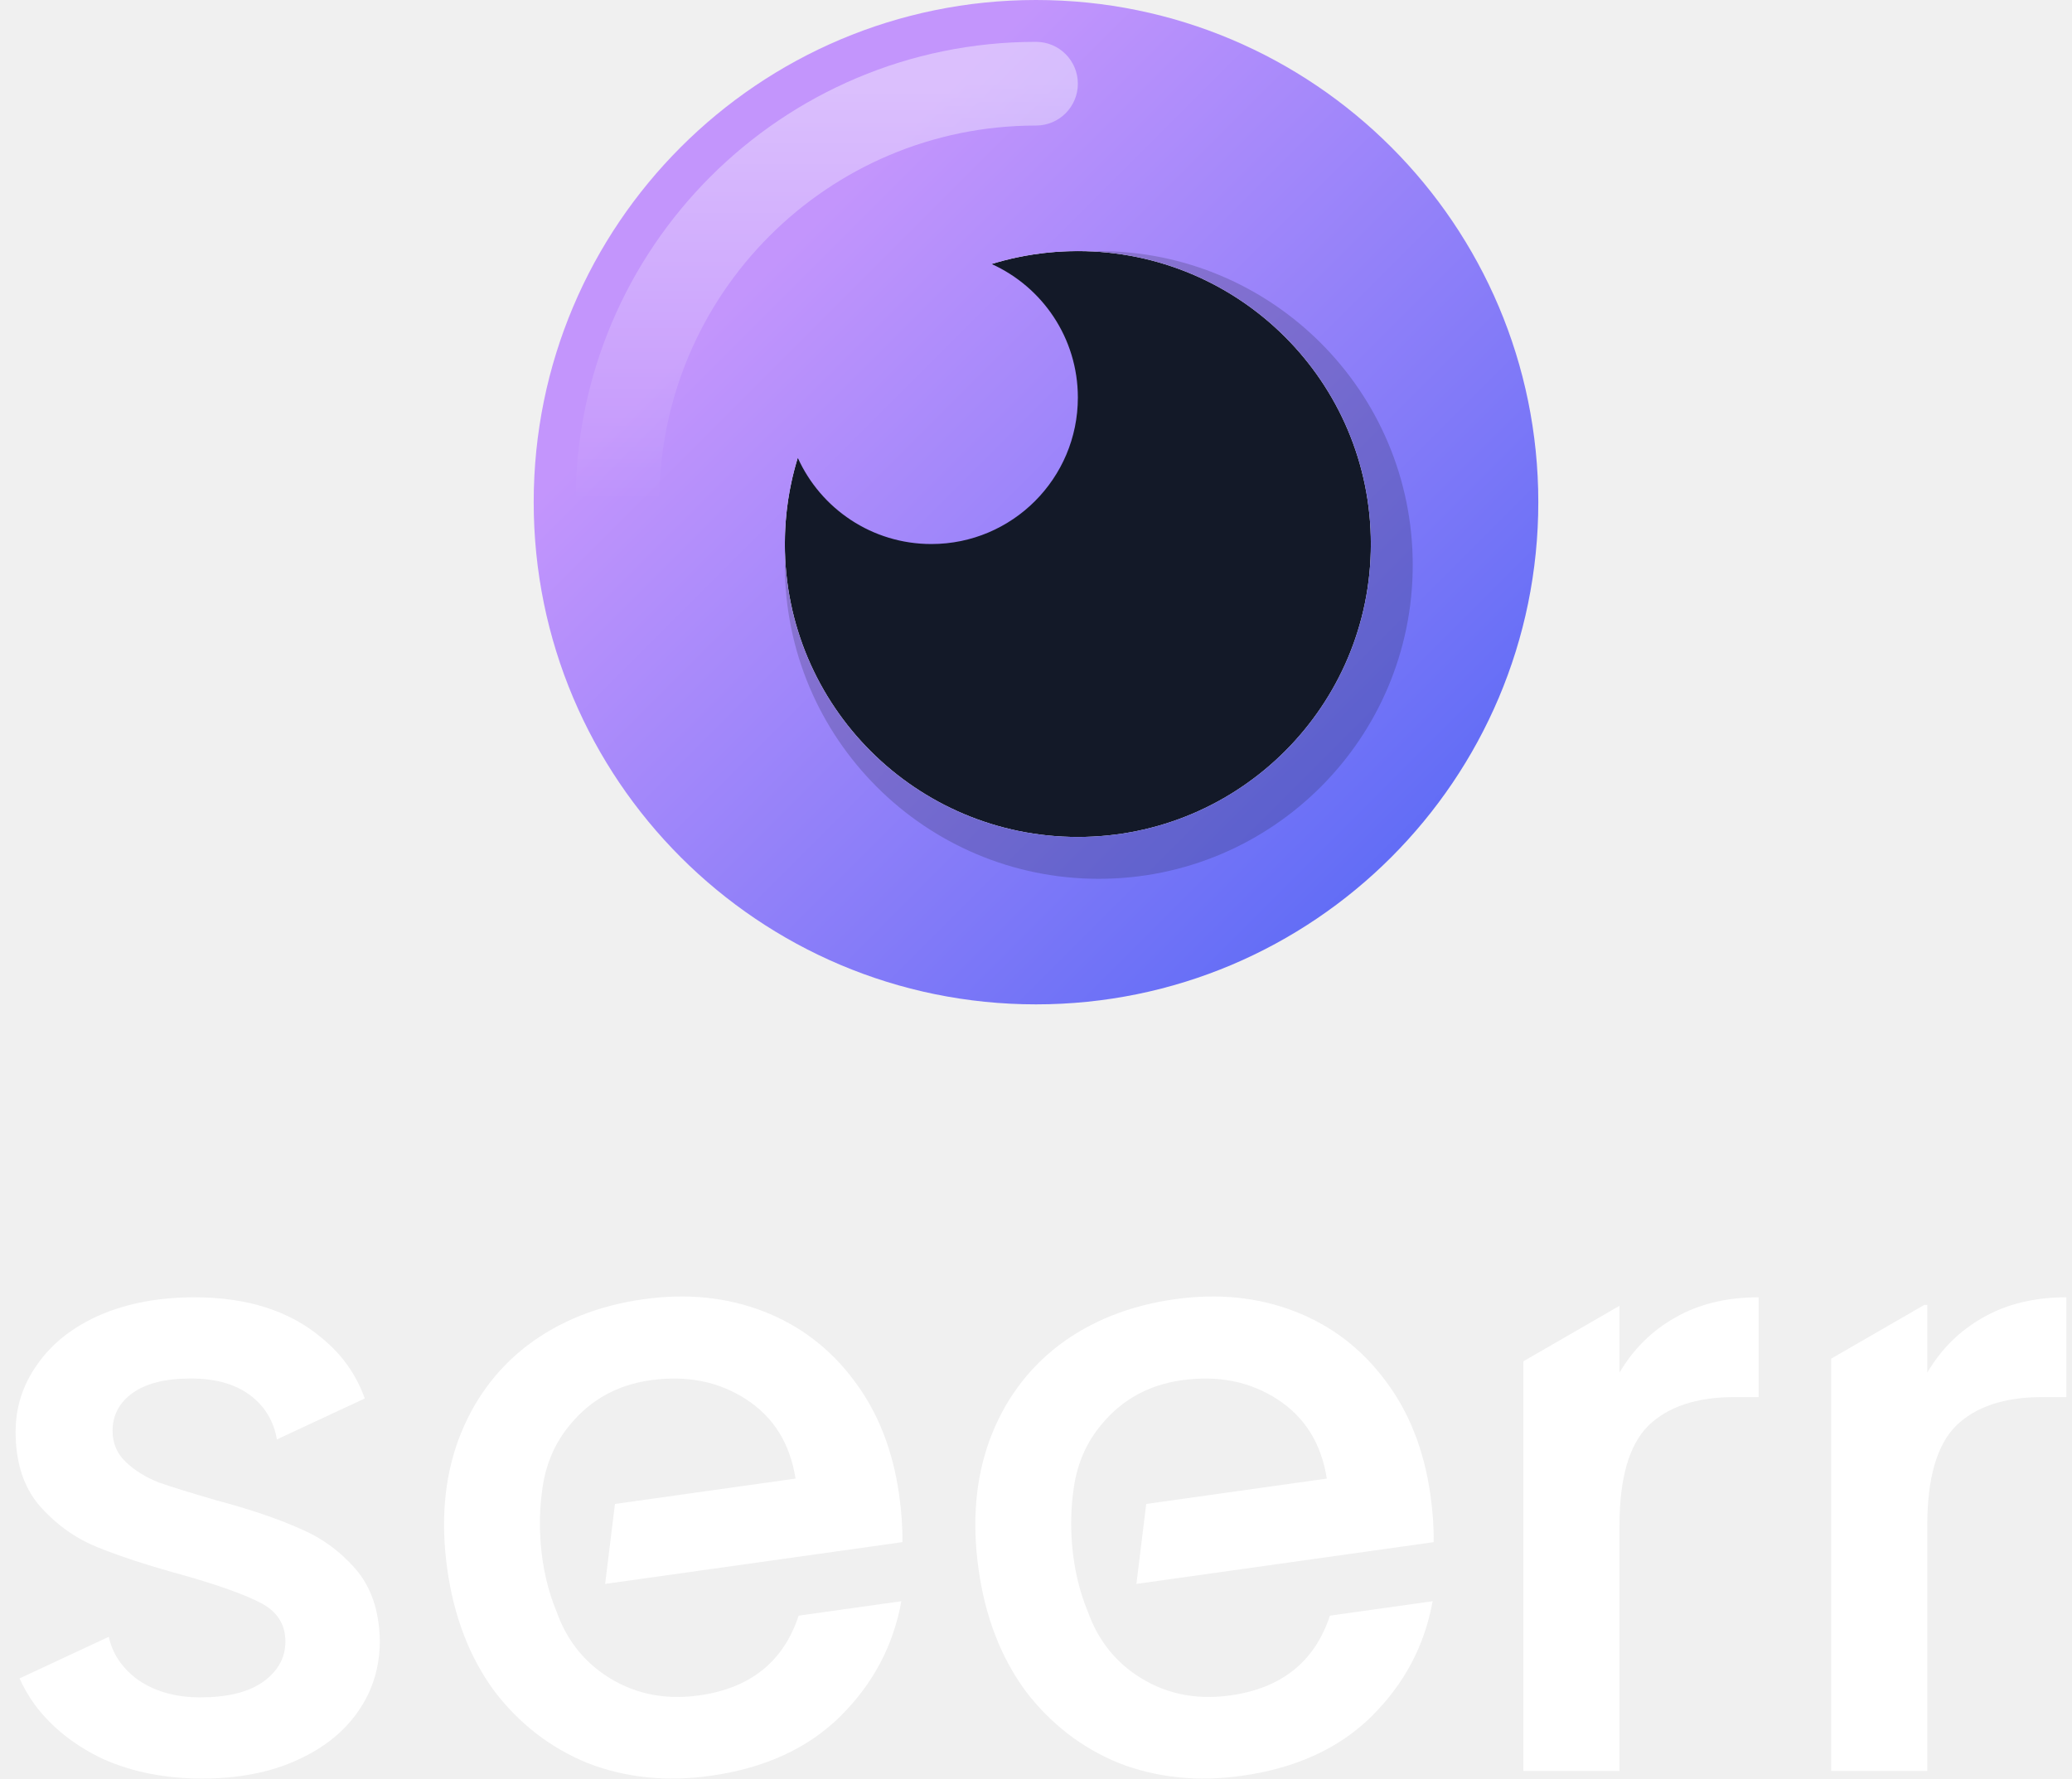
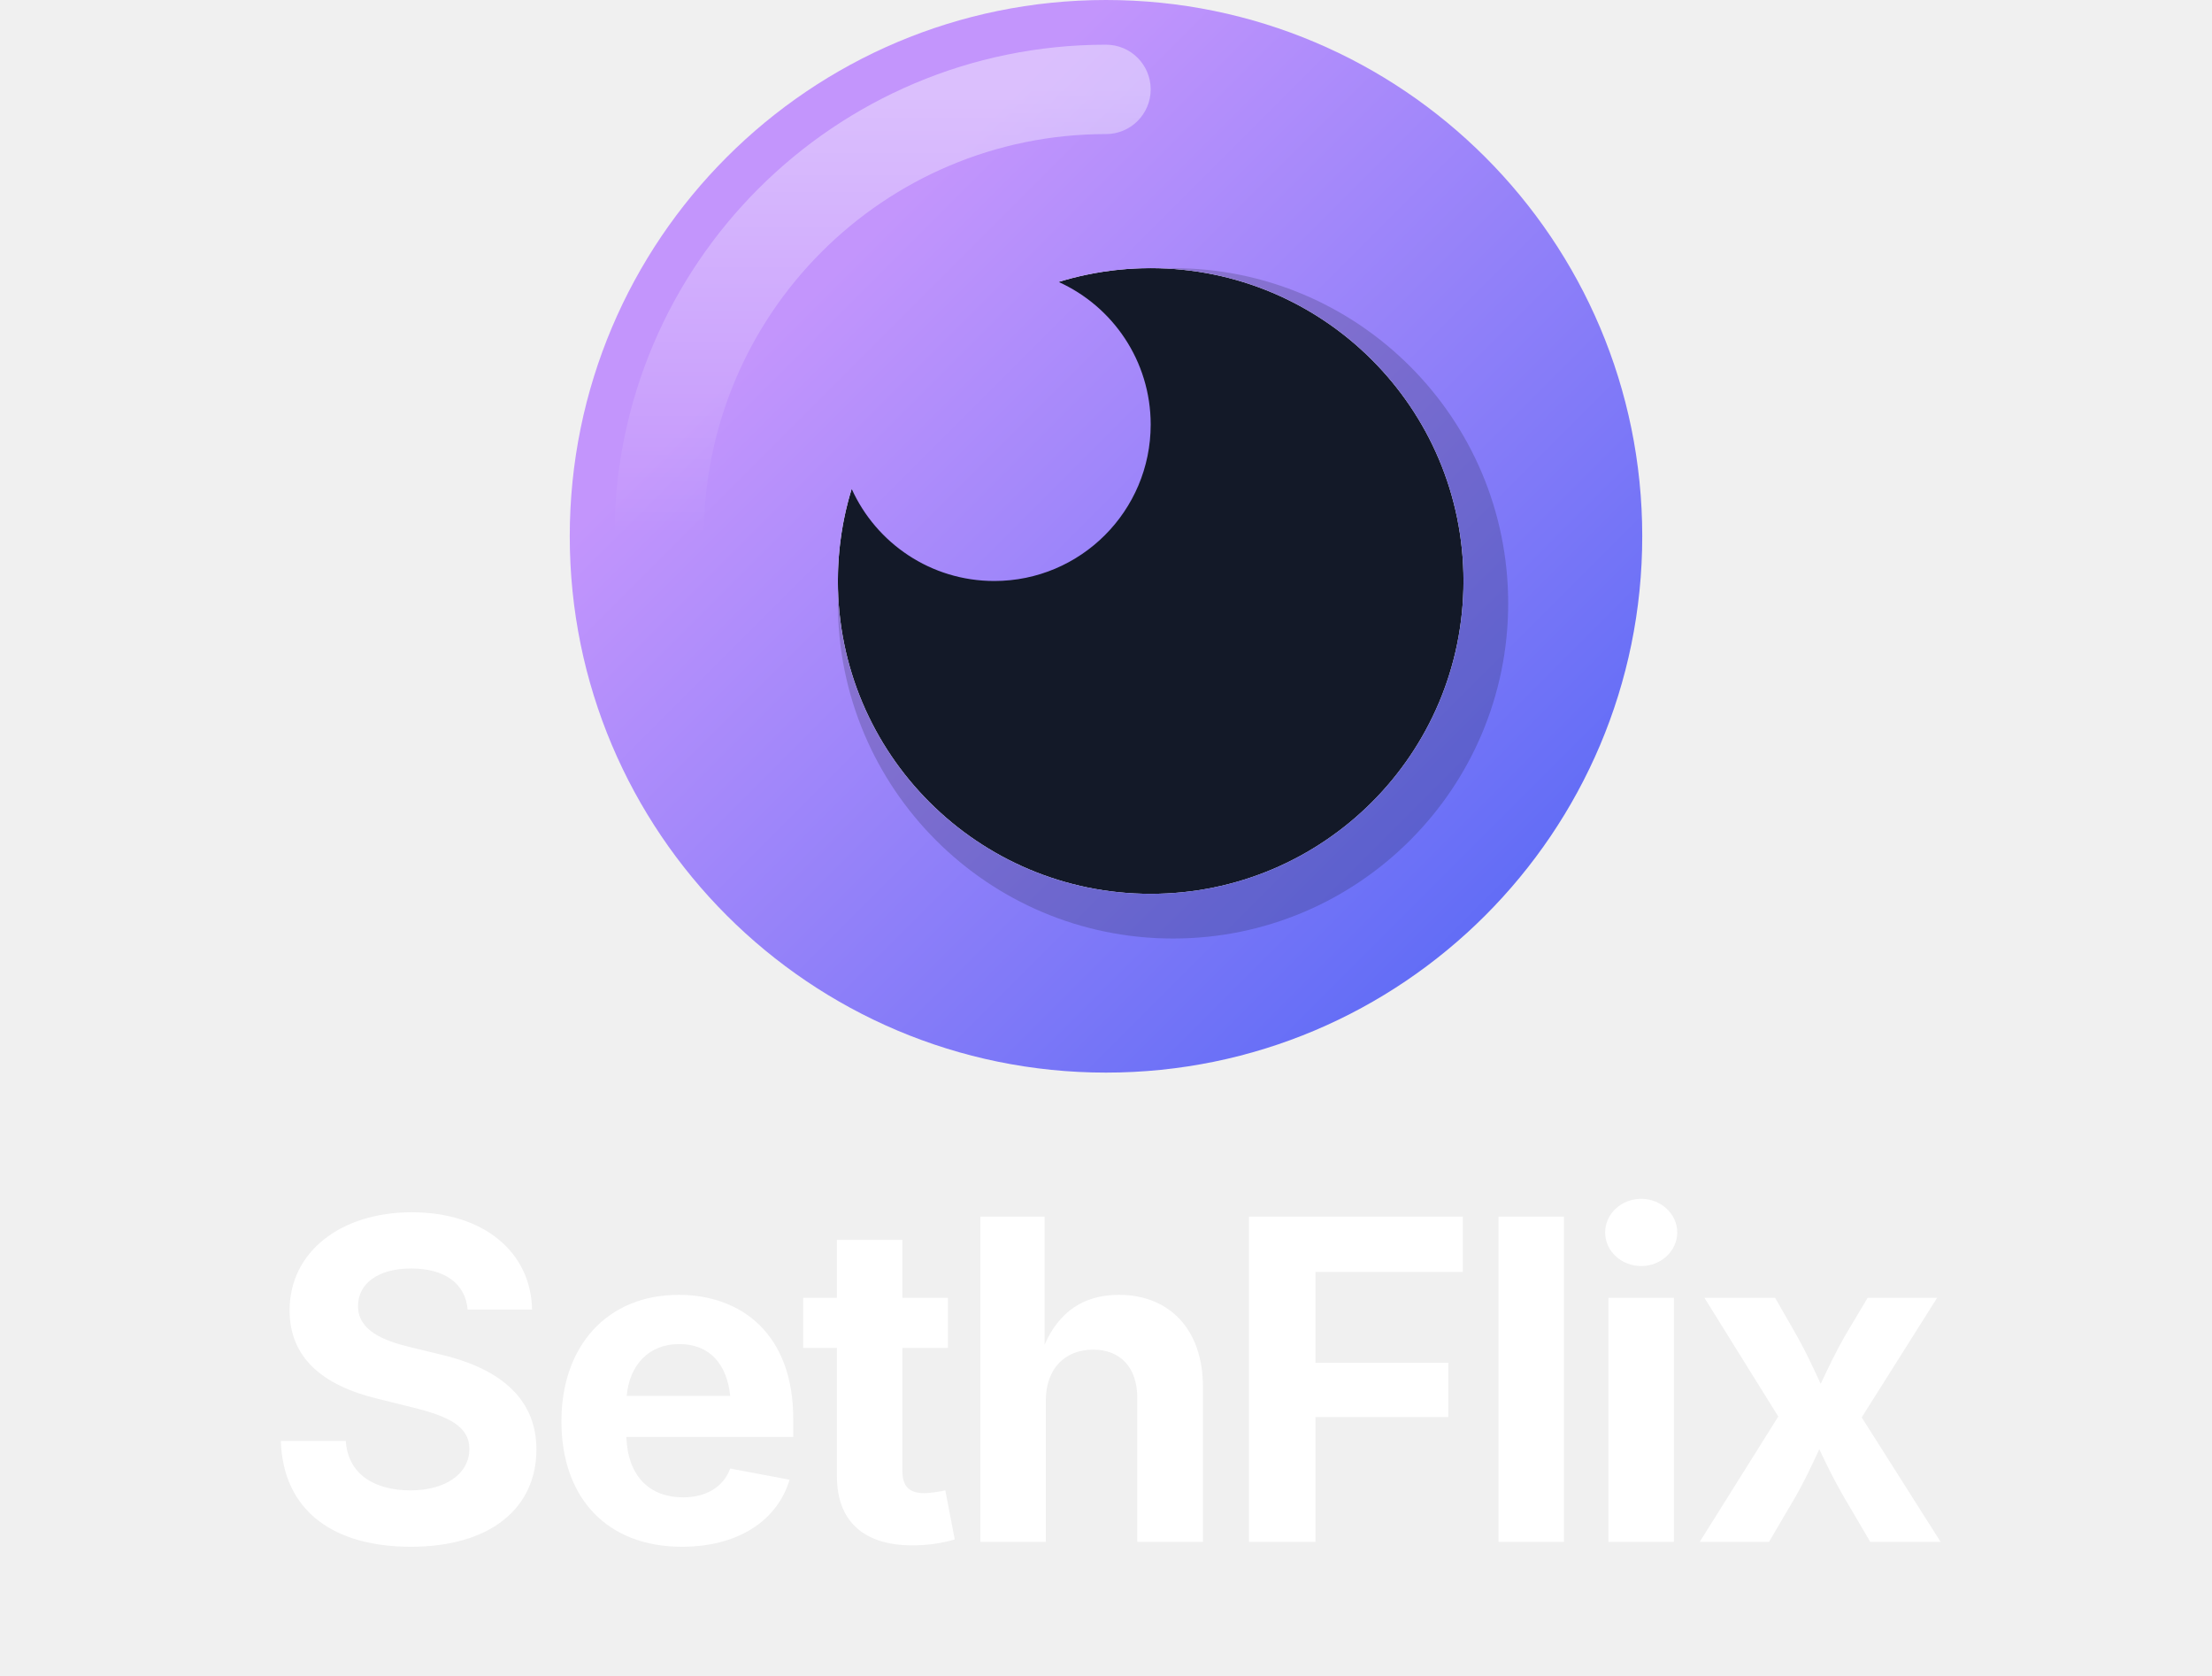
- <svg xmlns="http://www.w3.org/2000/svg" width="198" height="170" viewBox="0 0 198 170" fill="none">
+ <svg xmlns="http://www.w3.org/2000/svg" width="198" height="150" viewBox="0 0 198 150" fill="none">
  <circle cx="103" cy="52" r="28" fill="#131928" />
  <path fill-rule="evenodd" clip-rule="evenodd" d="M99 96C125.51 96 147 74.51 147 48C147 21.49 125.51 0 99 0C72.49 0 51 21.49 51 48C51 74.51 72.49 96 99 96ZM131 52C131 67.464 118.464 80 103 80C87.536 80 75 67.464 75 52C75 49.13 75.432 46.361 76.234 43.755C78.429 48.617 83.319 52 89 52C96.732 52 103 45.732 103 38C103 32.319 99.617 27.429 94.755 25.234C97.362 24.432 100.13 24 103 24C118.464 24 131 36.536 131 52Z" fill="url(#paint0_linear_311_206)" />
  <path opacity="0.2" fill-rule="evenodd" clip-rule="evenodd" d="M131 52C131 67.464 118.464 80 103 80C87.864 80 75.533 67.99 75.017 52.979C75.006 53.318 75 53.658 75 54C75 70.569 88.431 84 105 84C121.569 84 135 70.569 135 54C135 37.431 121.569 24 105 24C104.66 24 104.321 24.006 103.983 24.017C118.992 24.535 131 36.865 131 52Z" fill="#131928" />
  <path fill-rule="evenodd" clip-rule="evenodd" d="M99 12C79.118 12 63 28.118 63 48C63 50.209 61.209 52 59 52C56.791 52 55 50.209 55 48C55 23.7 74.7 4 99 4C101.209 4 103 5.791 103 8C103 10.209 101.209 12 99 12Z" fill="url(#paint1_linear_311_206)" />
-   <path fill-rule="evenodd" clip-rule="evenodd" d="M174.984 129.867V169.272H184.169V145.828C184.169 141.301 185.082 138.121 186.909 136.288C188.789 134.456 191.528 133.54 195.127 133.54H197.463V124C194.402 124 191.743 124.647 189.487 125.94C187.285 127.18 185.512 128.931 184.169 131.195V124.728H183.886L174.984 129.867Z" fill="white" />
-   <path fill-rule="evenodd" clip-rule="evenodd" d="M145.573 130.117V169.272H154.758V145.828C154.758 141.301 155.671 138.121 157.498 136.288C159.377 134.456 162.117 133.54 165.716 133.54H168.052V124C164.99 124 162.332 124.647 160.076 125.94C157.874 127.18 156.101 128.931 154.758 131.195V124.814L145.573 130.117Z" fill="white" />
-   <path fill-rule="evenodd" clip-rule="evenodd" d="M136.689 142.875C136.922 144.529 137.026 146.039 137 147.403L108.595 151.395L109.533 143.752L126.79 141.327C126.264 137.972 124.689 135.445 122.063 133.746C119.438 132.047 116.396 131.44 112.939 131.926C109.801 132.367 107.257 133.759 105.308 136.101C103.756 137.917 102.837 140.106 102.55 142.669C102.192 145.346 102.195 149.861 103.977 154.106C104.886 156.629 106.398 158.614 108.513 160.06C111.153 161.866 114.176 162.53 117.58 162.051C122.473 161.364 125.642 158.823 127.085 154.429L136.899 153.05C136.139 157.293 134.188 160.969 131.045 164.078C127.948 167.125 123.819 169.012 118.66 169.737C114.458 170.327 110.55 169.924 106.936 168.527C103.369 167.069 100.387 164.767 97.992 161.62C95.643 158.413 94.15 154.541 93.512 150.004C92.875 145.468 93.22 141.365 94.549 137.695C95.923 133.964 98.127 130.933 101.163 128.601C104.251 126.262 107.949 124.79 112.258 124.185C116.407 123.601 120.231 123.989 123.731 125.348C127.23 126.706 130.117 128.913 132.39 131.968C134.656 134.97 136.089 138.605 136.689 142.875Z" fill="white" />
-   <path fill-rule="evenodd" clip-rule="evenodd" d="M85.921 142.875C86.154 144.529 86.257 146.039 86.232 147.403L57.827 151.395L58.765 143.752L76.022 141.327C75.496 137.972 73.921 135.445 71.295 133.746C68.67 132.047 65.628 131.44 62.171 131.926C59.033 132.367 56.489 133.759 54.54 136.101C52.988 137.917 52.069 140.106 51.782 142.669C51.424 145.345 51.427 149.861 53.209 154.106C54.118 156.629 55.63 158.614 57.745 160.06C60.385 161.866 63.407 162.53 66.812 162.051C71.705 161.364 74.874 158.823 76.317 154.429L86.131 153.05C85.371 157.293 83.42 160.969 80.277 164.078C77.18 167.125 73.051 169.012 67.892 169.737C63.69 170.327 59.782 169.924 56.168 168.527C52.601 167.069 49.619 164.767 47.224 161.62C44.875 158.413 43.382 154.541 42.744 150.004C42.107 145.468 42.452 141.365 43.78 137.695C45.155 133.964 47.359 130.933 50.395 128.601C53.483 126.262 57.181 124.79 61.49 124.185C65.639 123.601 69.463 123.989 72.963 125.348C76.462 126.706 79.349 128.913 81.622 131.968C83.888 134.97 85.321 138.605 85.921 142.875Z" fill="white" />
-   <path fill-rule="evenodd" clip-rule="evenodd" d="M19.297 170C15.806 170 12.664 169.38 9.87 168.141C7.131 166.847 4.956 165.122 3.344 162.967C2.751 162.153 2.26 161.307 1.87 160.427L10.397 156.451C10.721 157.974 11.566 159.283 12.932 160.38C14.597 161.619 16.665 162.239 19.136 162.239C21.714 162.239 23.701 161.754 25.098 160.784C26.548 159.76 27.273 158.466 27.273 156.903C27.273 155.233 26.468 153.993 24.856 153.185C23.299 152.376 20.801 151.487 17.363 150.517C14.033 149.6 11.321 148.711 9.226 147.849C7.131 146.987 5.305 145.666 3.747 143.888C2.243 142.109 1.491 139.764 1.491 136.854C1.491 134.483 2.189 132.327 3.586 130.387C4.983 128.393 6.97 126.83 9.548 125.698C12.18 124.566 15.188 124 18.572 124C23.621 124 27.676 125.293 30.738 127.88C32.667 129.449 34.04 131.379 34.857 133.67L26.459 137.586C26.177 135.927 25.402 134.578 24.131 133.54C22.681 132.354 20.72 131.761 18.25 131.761C15.833 131.761 13.979 132.219 12.69 133.135C11.401 134.052 10.757 135.264 10.757 136.773C10.757 137.959 11.186 138.956 12.046 139.765C12.905 140.573 13.953 141.22 15.188 141.705C16.423 142.136 18.25 142.702 20.667 143.402C23.89 144.265 26.521 145.154 28.562 146.07C30.657 146.933 32.457 148.226 33.961 149.951C35.465 151.675 36.243 153.966 36.297 156.822C36.297 159.356 35.599 161.619 34.202 163.613C32.806 165.608 30.819 167.17 28.24 168.302C25.716 169.434 22.735 170 19.297 170Z" fill="white" />
+   <text x="99" y="138" text-anchor="middle" font-family="'Inter', 'Helvetica Neue', Arial, sans-serif" font-size="40" font-weight="700" fill="white" letter-spacing="-1">SethFlix</text>
  <defs>
    <linearGradient id="paint0_linear_311_206" x1="99" y1="-2.07126e-06" x2="168.5" y2="69.5" gradientUnits="userSpaceOnUse">
      <stop stop-color="#C395FC" />
      <stop offset="1" stop-color="#4F65F5" />
    </linearGradient>
    <linearGradient id="paint1_linear_311_206" x1="79" y1="8" x2="79" y2="48" gradientUnits="userSpaceOnUse">
      <stop stop-color="white" stop-opacity="0.4" />
      <stop offset="1" stop-color="white" stop-opacity="0" />
    </linearGradient>
  </defs>
</svg>
